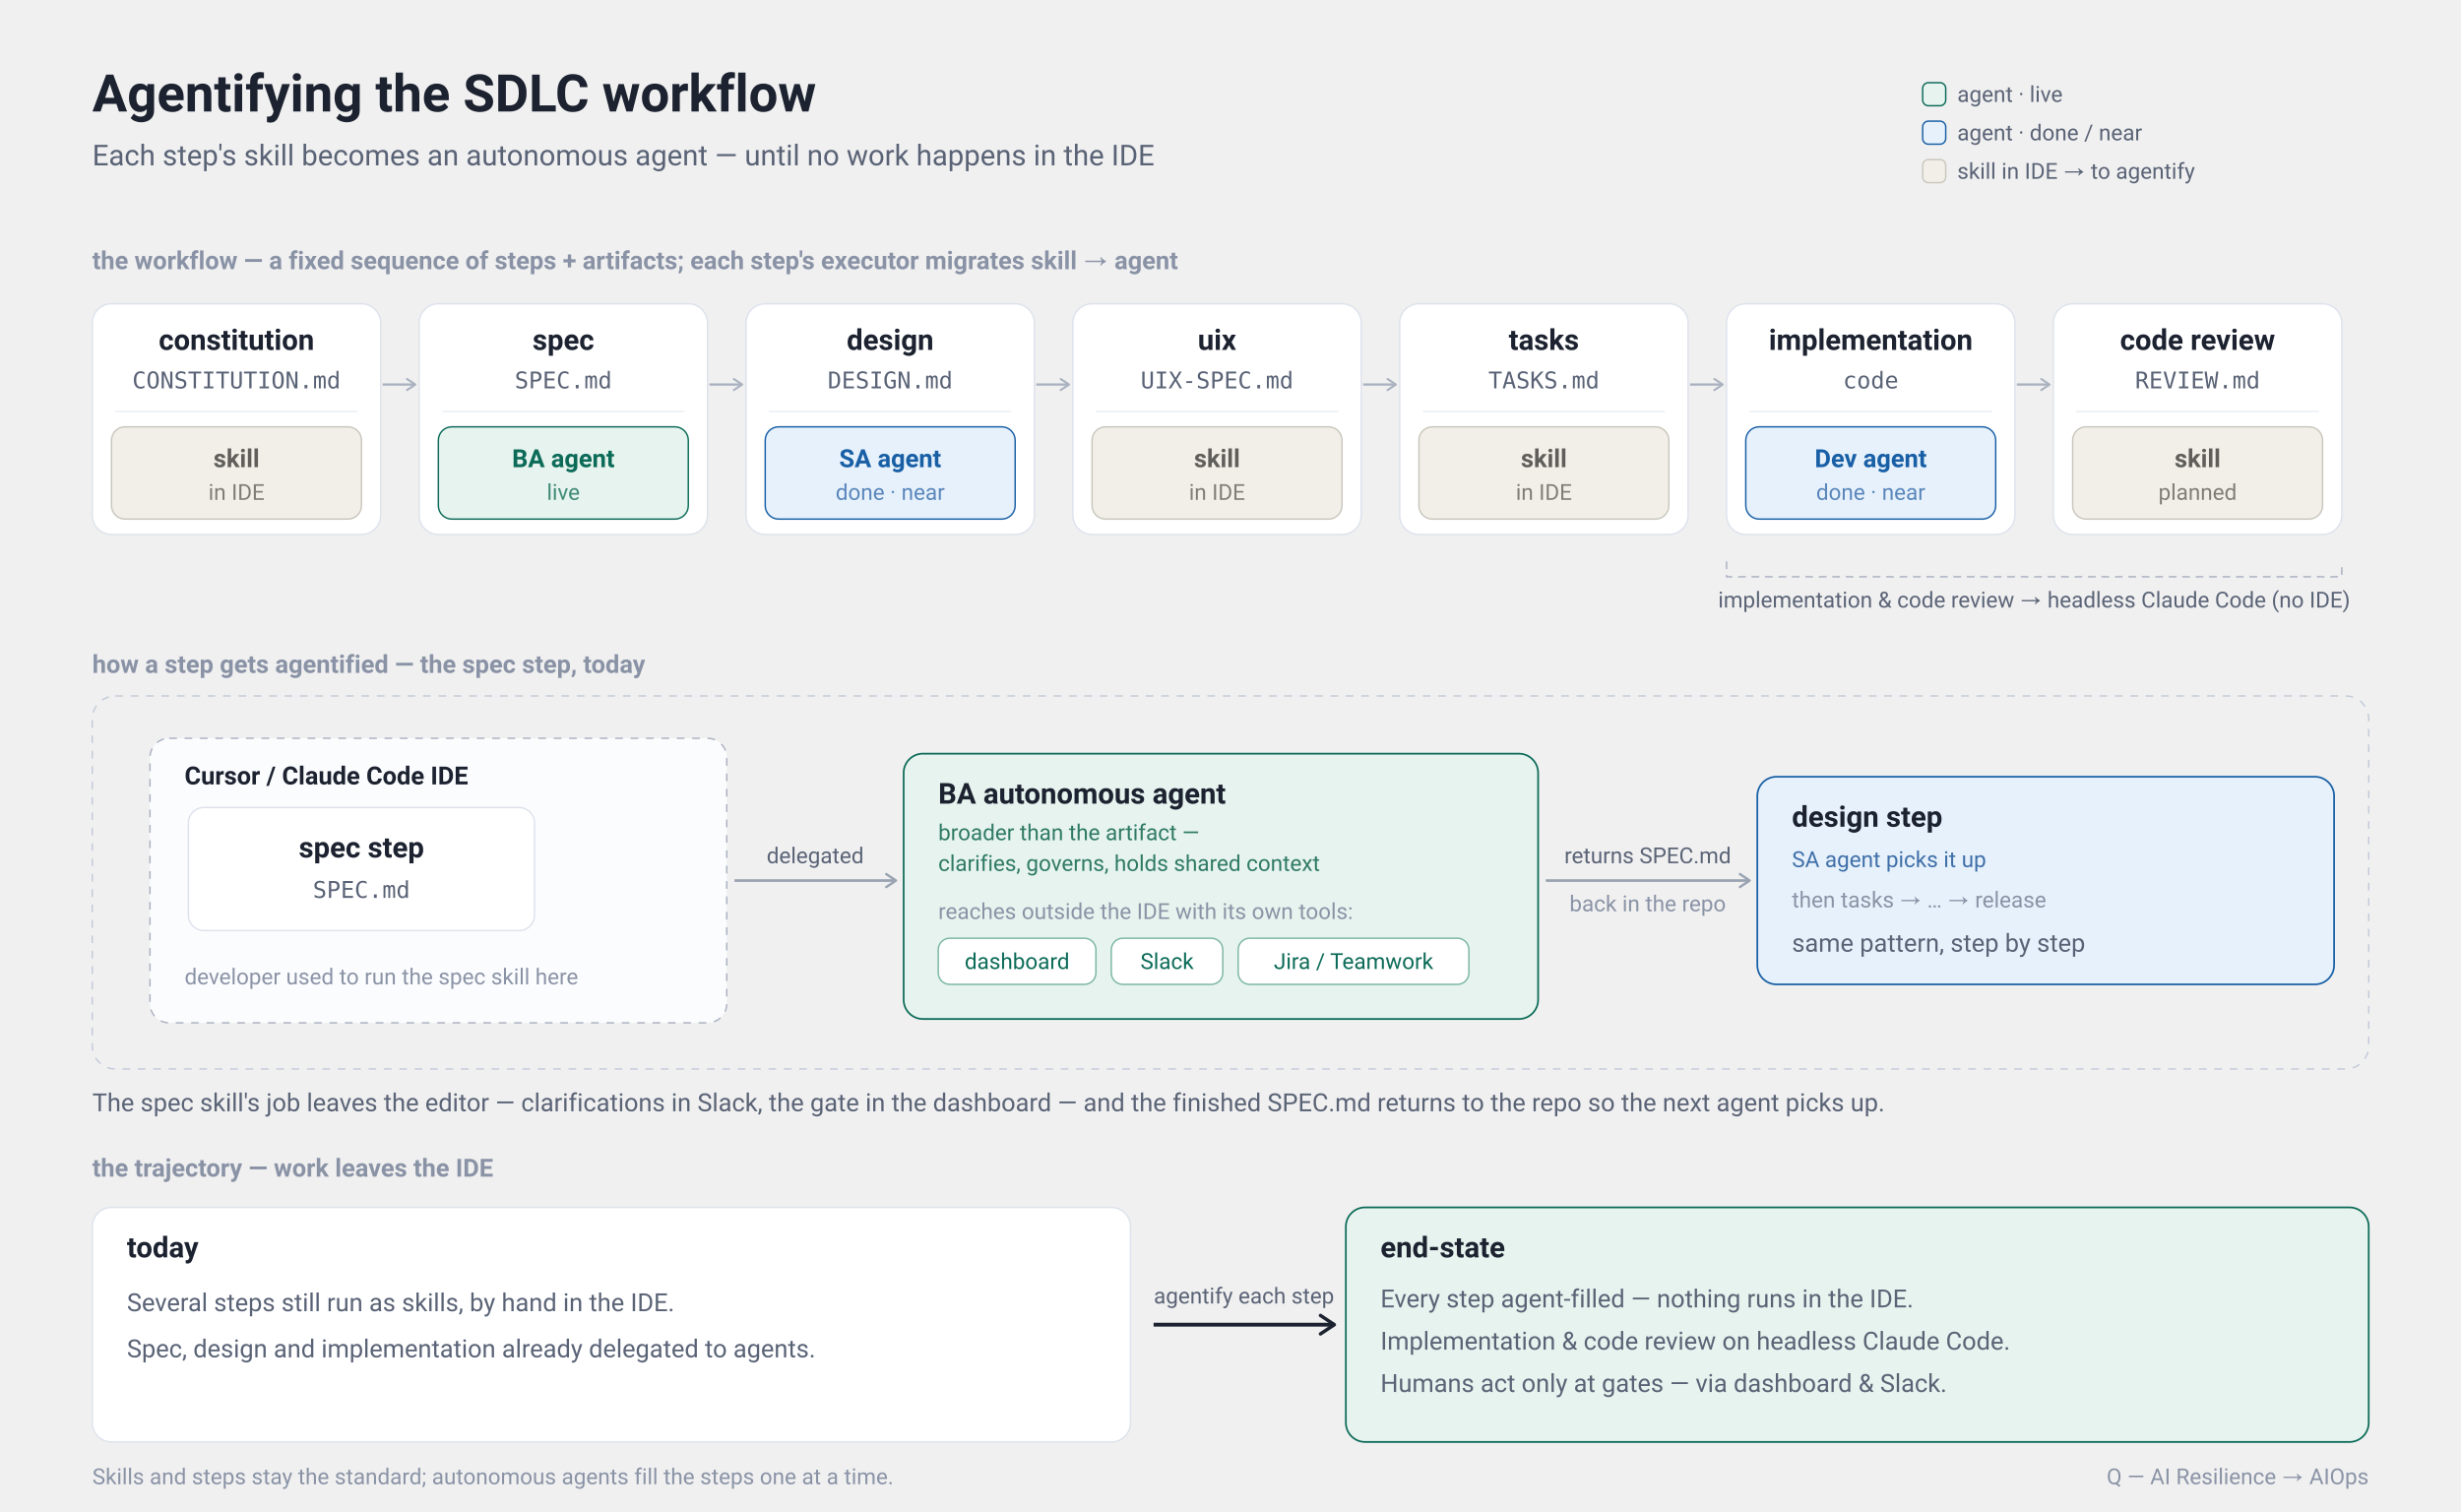
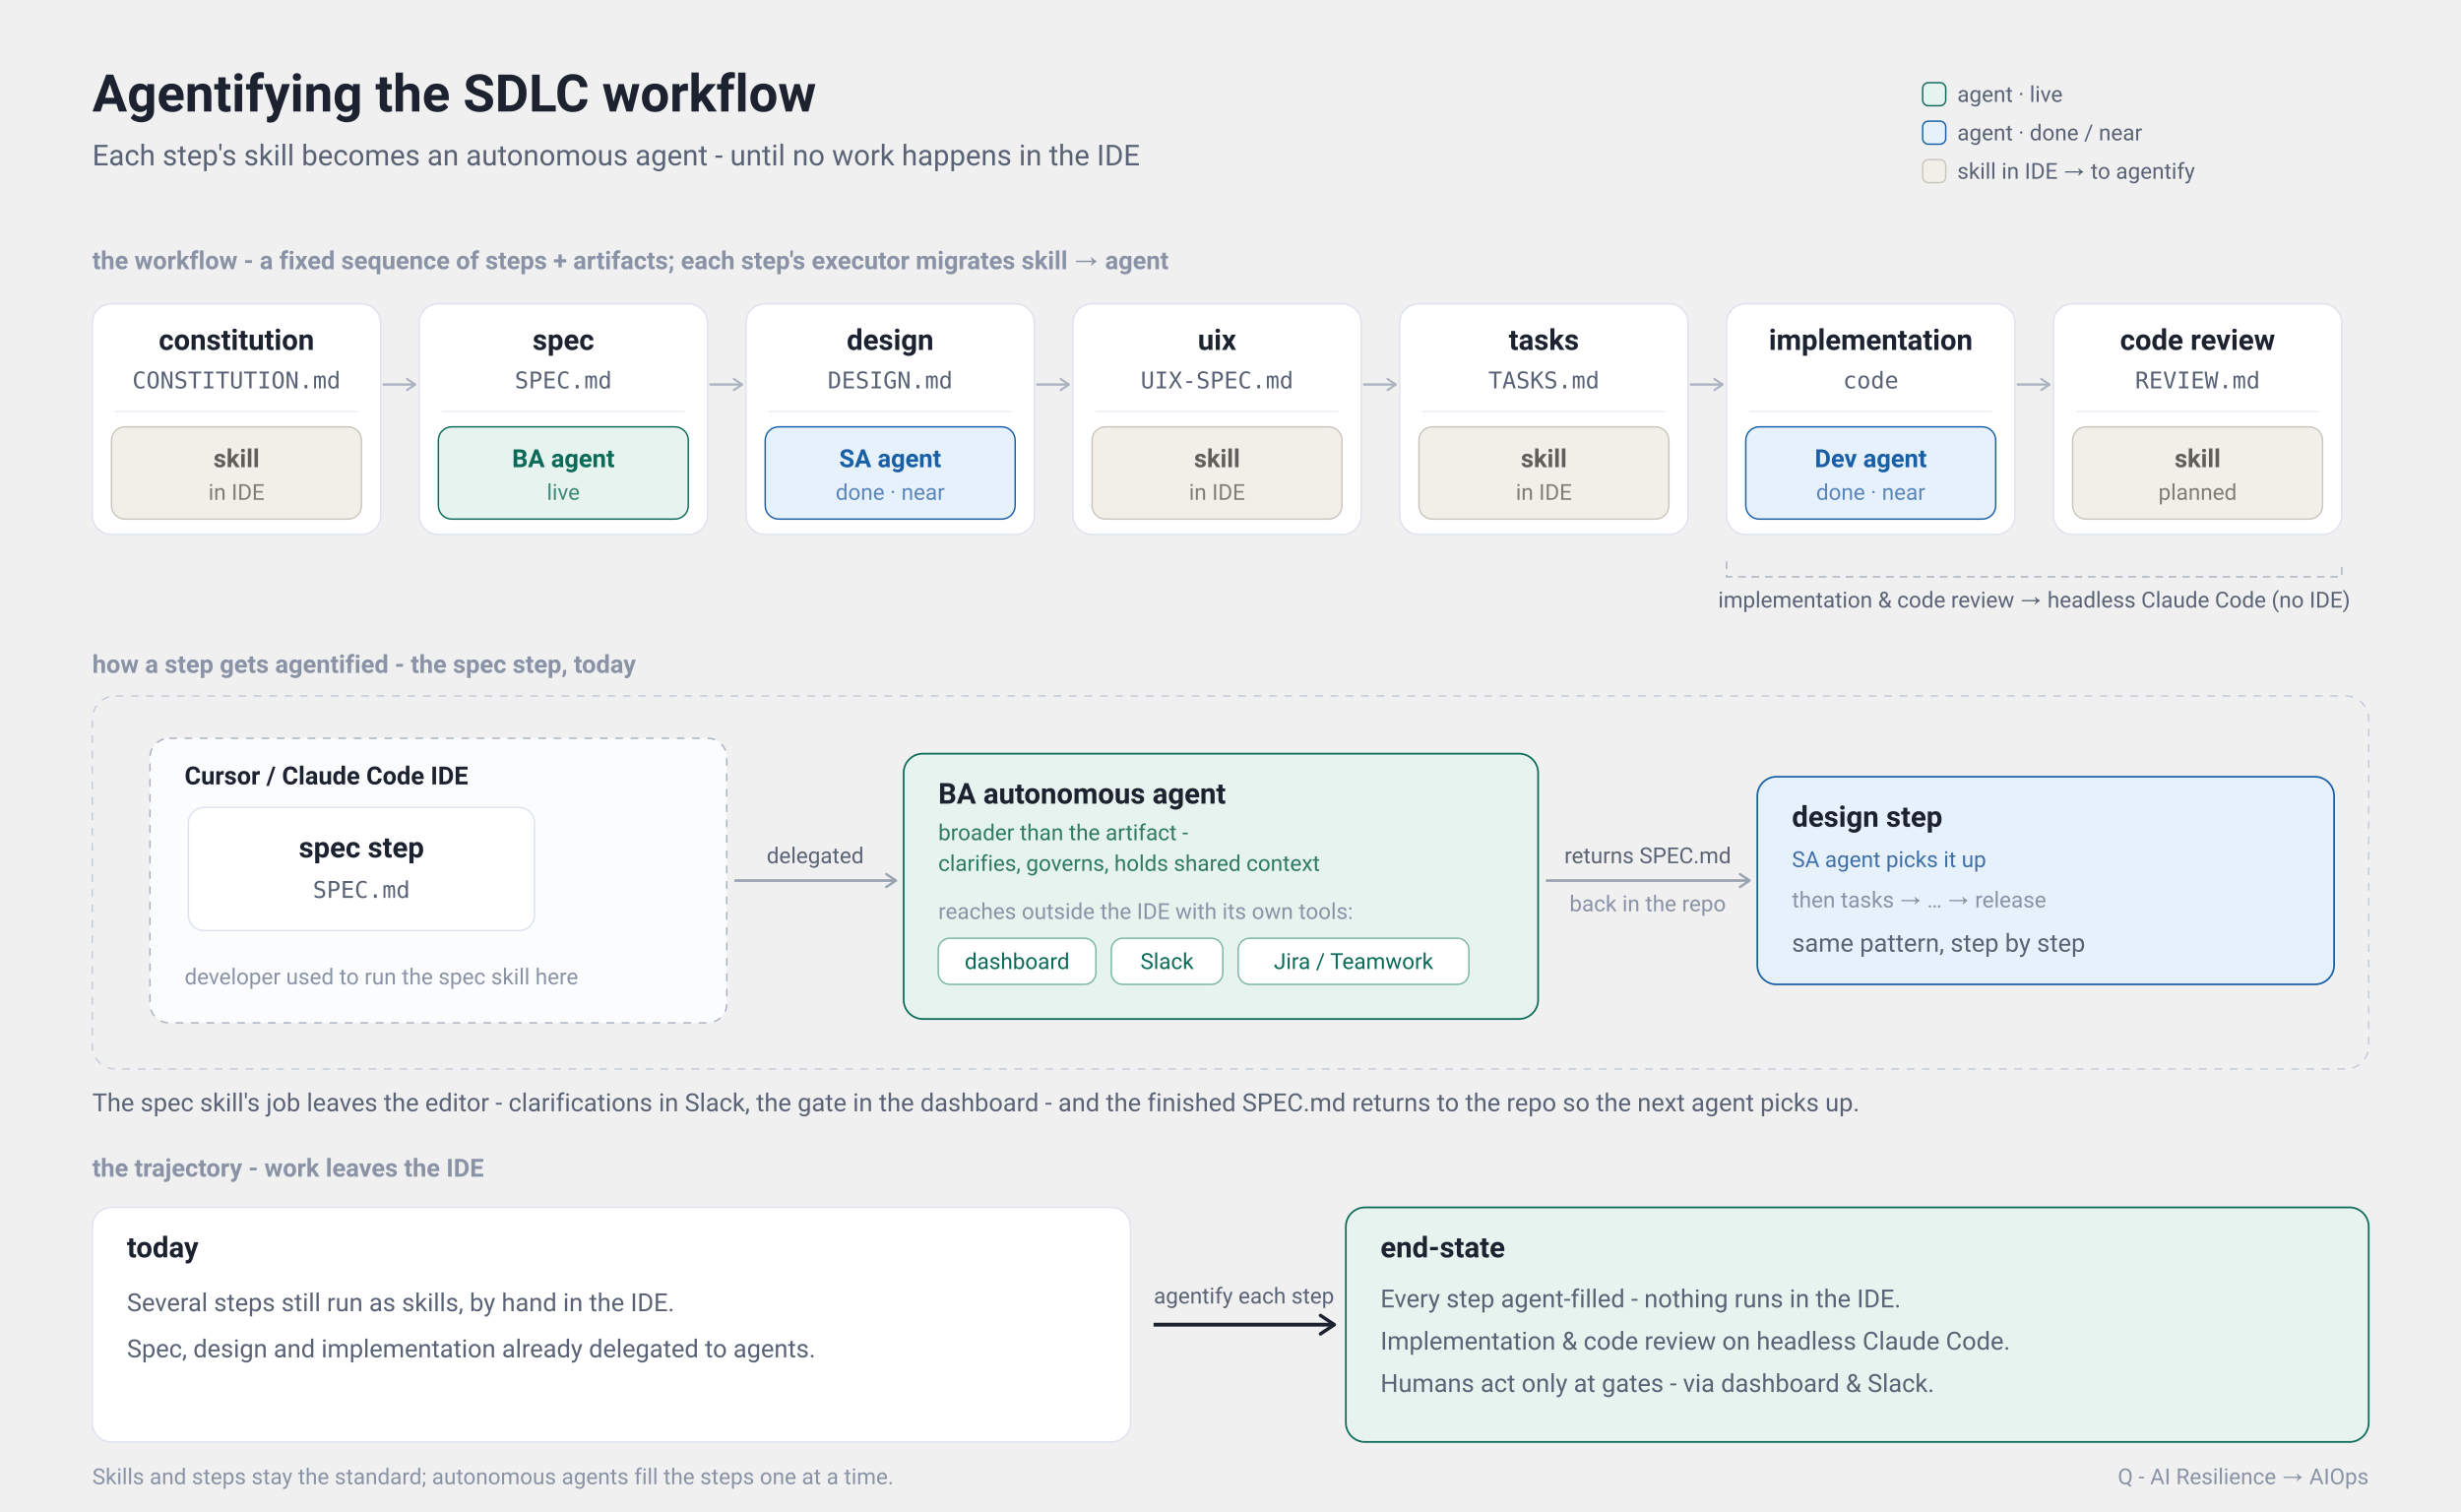
<svg xmlns="http://www.w3.org/2000/svg" width="1280" height="786" viewBox="0 0 1280 786" role="img">
  <style>
text{font-family:-apple-system,BlinkMacSystemFont,'Segoe UI',Roboto,Helvetica,Arial,sans-serif;}
.title{font-size:27px;font-weight:700;fill:#1c2230;}
.sub{font-size:15px;fill:#5a6376;}
.band{font-size:13px;font-weight:600;fill:#8a93a6;}
.step{font-size:15px;font-weight:600;fill:#1c2230;}
.art{font-family:ui-monospace,'SF Mono',Menlo,Consolas,monospace;font-size:12px;fill:#5a6376;}
.exec{font-size:13px;font-weight:600;}
.tag{font-size:11.5px;}
.cap{font-size:13px;fill:#5a6376;}
.lbl{font-size:13px;font-weight:600;fill:#1c2230;}
.mut{fill:#8a93a6;}
</style>
  <defs>
    <marker id="arrow" viewBox="0 0 10 10" refX="8" refY="5" markerWidth="6" markerHeight="6" orient="auto-start-reverse">
      <path d="M2 1L8 5L2 9" fill="none" stroke="context-stroke" stroke-width="1.5" stroke-linecap="round" stroke-linejoin="round" />
    </marker>
  </defs>
  <text class="title" x="48" y="58">Agentifying the SDLC workflow</text>
-   <text class="sub" x="48" y="86">Each step's skill becomes an autonomous agent — until no work happens in the IDE</text>
+   <text class="sub" x="48" y="86">Each step's skill becomes an autonomous agent - until no work happens in the IDE</text>
  <rect x="1000" y="43" width="12" height="12" rx="3" fill="#e6f3ee" stroke="#0c6b58" stroke-width="0.75" />
  <text class="tag" x="1018" y="53" fill="#5a6376">agent · live</text>
  <rect x="1000" y="63" width="12" height="12" rx="3" fill="#e6f1fb" stroke="#185fa5" stroke-width="0.75" />
  <text class="tag" x="1018" y="73" fill="#5a6376">agent · done / near</text>
  <rect x="1000" y="83" width="12" height="12" rx="3" fill="#f1efe8" stroke="#c9c7bd" stroke-width="0.75" />
  <text class="tag" x="1018" y="93" fill="#5a6376">skill in IDE → to agentify</text>
-   <text class="band" x="48" y="140">the workflow — a fixed sequence of steps + artifacts; each step's executor migrates skill → agent</text>
+   <text class="band" x="48" y="140">the workflow - a fixed sequence of steps + artifacts; each step's executor migrates skill → agent</text>
  <line x1="199" y1="200" x2="216" y2="200" stroke="#aab2c0" stroke-width="1.2" marker-end="url(#arrow)" />
  <line x1="369" y1="200" x2="386" y2="200" stroke="#aab2c0" stroke-width="1.2" marker-end="url(#arrow)" />
  <line x1="539" y1="200" x2="556" y2="200" stroke="#aab2c0" stroke-width="1.2" marker-end="url(#arrow)" />
  <line x1="709" y1="200" x2="726" y2="200" stroke="#aab2c0" stroke-width="1.2" marker-end="url(#arrow)" />
  <line x1="879" y1="200" x2="896" y2="200" stroke="#aab2c0" stroke-width="1.2" marker-end="url(#arrow)" />
  <line x1="1049" y1="200" x2="1066" y2="200" stroke="#aab2c0" stroke-width="1.2" marker-end="url(#arrow)" />
  <rect x="48" y="158" width="150" height="120" rx="10" fill="#ffffff" stroke="#dde2ec" stroke-width="0.75" />
  <text class="step" x="123" y="182" text-anchor="middle">constitution</text>
  <text class="art" x="123" y="202" text-anchor="middle">CONSTITUTION.md</text>
  <line x1="60" y1="214" x2="186" y2="214" stroke="#eef1f6" stroke-width="1" />
  <rect x="58" y="222" width="130" height="48" rx="7" fill="#f1efe8" stroke="#c9c7bd" stroke-width="0.75" />
  <text class="exec" x="123" y="243" text-anchor="middle" fill="#5f5e5a">skill</text>
  <text class="tag" x="123" y="260" text-anchor="middle" fill="#807e74">in IDE</text>
  <rect x="218" y="158" width="150" height="120" rx="10" fill="#ffffff" stroke="#dde2ec" stroke-width="0.75" />
  <text class="step" x="293" y="182" text-anchor="middle">spec</text>
  <text class="art" x="293" y="202" text-anchor="middle">SPEC.md</text>
  <line x1="230" y1="214" x2="356" y2="214" stroke="#eef1f6" stroke-width="1" />
  <rect x="228" y="222" width="130" height="48" rx="7" fill="#e6f3ee" stroke="#0c6b58" stroke-width="0.75" />
  <text class="exec" x="293" y="243" text-anchor="middle" fill="#0c6b58">BA agent</text>
  <text class="tag" x="293" y="260" text-anchor="middle" fill="#3f8a76">live</text>
  <rect x="388" y="158" width="150" height="120" rx="10" fill="#ffffff" stroke="#dde2ec" stroke-width="0.75" />
  <text class="step" x="463" y="182" text-anchor="middle">design</text>
  <text class="art" x="463" y="202" text-anchor="middle">DESIGN.md</text>
  <line x1="400" y1="214" x2="526" y2="214" stroke="#eef1f6" stroke-width="1" />
  <rect x="398" y="222" width="130" height="48" rx="7" fill="#e6f1fb" stroke="#185fa5" stroke-width="0.75" />
  <text class="exec" x="463" y="243" text-anchor="middle" fill="#185fa5">SA agent</text>
  <text class="tag" x="463" y="260" text-anchor="middle" fill="#5a86bb">done · near</text>
  <rect x="558" y="158" width="150" height="120" rx="10" fill="#ffffff" stroke="#dde2ec" stroke-width="0.75" />
  <text class="step" x="633" y="182" text-anchor="middle">uix</text>
  <text class="art" x="633" y="202" text-anchor="middle">UIX-SPEC.md</text>
  <line x1="570" y1="214" x2="696" y2="214" stroke="#eef1f6" stroke-width="1" />
  <rect x="568" y="222" width="130" height="48" rx="7" fill="#f1efe8" stroke="#c9c7bd" stroke-width="0.75" />
  <text class="exec" x="633" y="243" text-anchor="middle" fill="#5f5e5a">skill</text>
  <text class="tag" x="633" y="260" text-anchor="middle" fill="#807e74">in IDE</text>
  <rect x="728" y="158" width="150" height="120" rx="10" fill="#ffffff" stroke="#dde2ec" stroke-width="0.75" />
  <text class="step" x="803" y="182" text-anchor="middle">tasks</text>
  <text class="art" x="803" y="202" text-anchor="middle">TASKS.md</text>
  <line x1="740" y1="214" x2="866" y2="214" stroke="#eef1f6" stroke-width="1" />
  <rect x="738" y="222" width="130" height="48" rx="7" fill="#f1efe8" stroke="#c9c7bd" stroke-width="0.75" />
  <text class="exec" x="803" y="243" text-anchor="middle" fill="#5f5e5a">skill</text>
  <text class="tag" x="803" y="260" text-anchor="middle" fill="#807e74">in IDE</text>
  <rect x="898" y="158" width="150" height="120" rx="10" fill="#ffffff" stroke="#dde2ec" stroke-width="0.75" />
  <text class="step" x="973" y="182" text-anchor="middle">implementation</text>
  <text class="art" x="973" y="202" text-anchor="middle">code</text>
  <line x1="910" y1="214" x2="1036" y2="214" stroke="#eef1f6" stroke-width="1" />
  <rect x="908" y="222" width="130" height="48" rx="7" fill="#e6f1fb" stroke="#185fa5" stroke-width="0.75" />
  <text class="exec" x="973" y="243" text-anchor="middle" fill="#185fa5">Dev agent</text>
  <text class="tag" x="973" y="260" text-anchor="middle" fill="#5a86bb">done · near</text>
  <rect x="1068" y="158" width="150" height="120" rx="10" fill="#ffffff" stroke="#dde2ec" stroke-width="0.75" />
  <text class="step" x="1143" y="182" text-anchor="middle">code review</text>
  <text class="art" x="1143" y="202" text-anchor="middle">REVIEW.md</text>
  <line x1="1080" y1="214" x2="1206" y2="214" stroke="#eef1f6" stroke-width="1" />
  <rect x="1078" y="222" width="130" height="48" rx="7" fill="#f1efe8" stroke="#c9c7bd" stroke-width="0.75" />
  <text class="exec" x="1143" y="243" text-anchor="middle" fill="#5f5e5a">skill</text>
  <text class="tag" x="1143" y="260" text-anchor="middle" fill="#807e74">planned</text>
  <path d="M898 292 L898 300 L1218 300 L1218 292" fill="none" stroke="#aab2c0" stroke-width="0.75" stroke-dasharray="4 3" />
  <text class="tag" x="1058" y="316" text-anchor="middle" fill="#5a6376">implementation &amp; code review → headless Claude Code (no IDE)</text>
-   <text class="band" x="48" y="350">how a step gets agentified — the spec step, today</text>
+   <text class="band" x="48" y="350">how a step gets agentified - the spec step, today</text>
  <rect x="48" y="362" width="1184" height="194" rx="12" fill="none" stroke="#c3cbd9" stroke-width="0.75" stroke-dasharray="4 4" />
  <rect x="78" y="384" width="300" height="148" rx="10" fill="#fbfcfe" stroke="#aab2c0" stroke-width="0.75" stroke-dasharray="4 4" />
  <text class="lbl" x="96" y="408">Cursor / Claude Code IDE</text>
  <rect x="98" y="420" width="180" height="64" rx="8" fill="#ffffff" stroke="#dde2ec" stroke-width="0.75" />
  <text class="step" x="188" y="446" text-anchor="middle">spec step</text>
  <text class="art" x="188" y="467" text-anchor="middle">SPEC.md</text>
  <text class="tag" x="96" y="512" fill="#8a93a6">developer used to run the spec skill here</text>
  <line x1="382" y1="458" x2="466" y2="458" stroke="#9aa3b2" stroke-width="1.4" marker-end="url(#arrow)" />
  <text class="tag" x="424" y="449" text-anchor="middle" fill="#5a6376">delegated</text>
  <rect x="470" y="392" width="330" height="138" rx="10" fill="#e6f3ee" stroke="#0c6b58" stroke-width="0.9" />
  <text class="step" x="488" y="418" fill="#0c6b58">BA autonomous agent</text>
-   <text class="tag" x="488" y="437" fill="#2f7a64">broader than the artifact —</text>
+   <text class="tag" x="488" y="437" fill="#2f7a64">broader than the artifact -</text>
  <text class="tag" x="488" y="453" fill="#2f7a64">clarifies, governs, holds shared context</text>
  <text class="tag" x="488" y="478" fill="#8a93a6">reaches outside the IDE with its own tools:</text>
  <rect x="488" y="488" width="82" height="24" rx="6" fill="#ffffff" stroke="#7bb6a4" stroke-width="0.75" />
  <text class="tag" x="529" y="504" text-anchor="middle" fill="#0c6b58">dashboard</text>
  <rect x="578" y="488" width="58" height="24" rx="6" fill="#ffffff" stroke="#7bb6a4" stroke-width="0.75" />
  <text class="tag" x="607" y="504" text-anchor="middle" fill="#0c6b58">Slack</text>
  <rect x="644" y="488" width="120" height="24" rx="6" fill="#ffffff" stroke="#7bb6a4" stroke-width="0.75" />
  <text class="tag" x="704" y="504" text-anchor="middle" fill="#0c6b58">Jira / Teamwork</text>
  <line x1="804" y1="458" x2="910" y2="458" stroke="#9aa3b2" stroke-width="1.4" marker-end="url(#arrow)" />
  <text class="tag" x="857" y="449" text-anchor="middle" fill="#5a6376">returns SPEC.md</text>
  <text class="tag" x="857" y="474" text-anchor="middle" fill="#8a93a6">back in the repo</text>
  <rect x="914" y="404" width="300" height="108" rx="10" fill="#e6f1fb" stroke="#185fa5" stroke-width="0.9" />
  <text class="step" x="932" y="430" fill="#185fa5">design step</text>
  <text class="tag" x="932" y="451" fill="#3f6fa8">SA agent picks it up</text>
  <text class="tag" x="932" y="472" fill="#8a93a6">then tasks → … → release</text>
  <text class="cap" x="932" y="495" fill="#8a93a6">same pattern, step by step</text>
-   <text class="cap" x="48" y="578">The spec skill's job leaves the editor — clarifications in Slack, the gate in the dashboard — and the finished SPEC.md returns to the repo so the next agent picks up.</text>
-   <text class="band" x="48" y="612">the trajectory — work leaves the IDE</text>
+   <text class="cap" x="48" y="578">The spec skill's job leaves the editor - clarifications in Slack, the gate in the dashboard - and the finished SPEC.md returns to the repo so the next agent picks up.</text>
+   <text class="band" x="48" y="612">the trajectory - work leaves the IDE</text>
  <rect x="48" y="628" width="540" height="122" rx="10" fill="#ffffff" stroke="#dde2ec" stroke-width="0.75" />
  <text class="step" x="66" y="654">today</text>
  <text class="cap" x="66" y="682">Several steps still run as skills, by hand in the IDE.</text>
  <text class="cap" x="66" y="706">Spec, design and implementation already delegated to agents.</text>
  <line x1="600" y1="689" x2="694" y2="689" stroke="#1c2230" stroke-width="2" marker-end="url(#arrow)" />
  <text class="tag" x="647" y="678" text-anchor="middle" fill="#5a6376">agentify each step</text>
  <rect x="700" y="628" width="532" height="122" rx="10" fill="#e6f3ee" stroke="#0c6b58" stroke-width="0.9" />
  <text class="step" x="718" y="654" fill="#0c6b58">end-state</text>
-   <text class="cap" x="718" y="680" fill="#0a5546">Every step agent-filled — nothing runs in the IDE.</text>
+   <text class="cap" x="718" y="680" fill="#0a5546">Every step agent-filled - nothing runs in the IDE.</text>
  <text class="cap" x="718" y="702" fill="#0a5546">Implementation &amp; code review on headless Claude Code.</text>
-   <text class="cap" x="718" y="724" fill="#0a5546">Humans act only at gates — via dashboard &amp; Slack.</text>
+   <text class="cap" x="718" y="724" fill="#0a5546">Humans act only at gates - via dashboard &amp; Slack.</text>
  <text class="tag" x="48" y="772" fill="#8a93a6">Skills and steps stay the standard; autonomous agents fill the steps one at a time.</text>
-   <text class="tag" x="1232" y="772" text-anchor="end" fill="#8a93a6">Q — AI Resilience → AIOps</text>
+   <text class="tag" x="1232" y="772" text-anchor="end" fill="#8a93a6">Q - AI Resilience → AIOps</text>
</svg>
